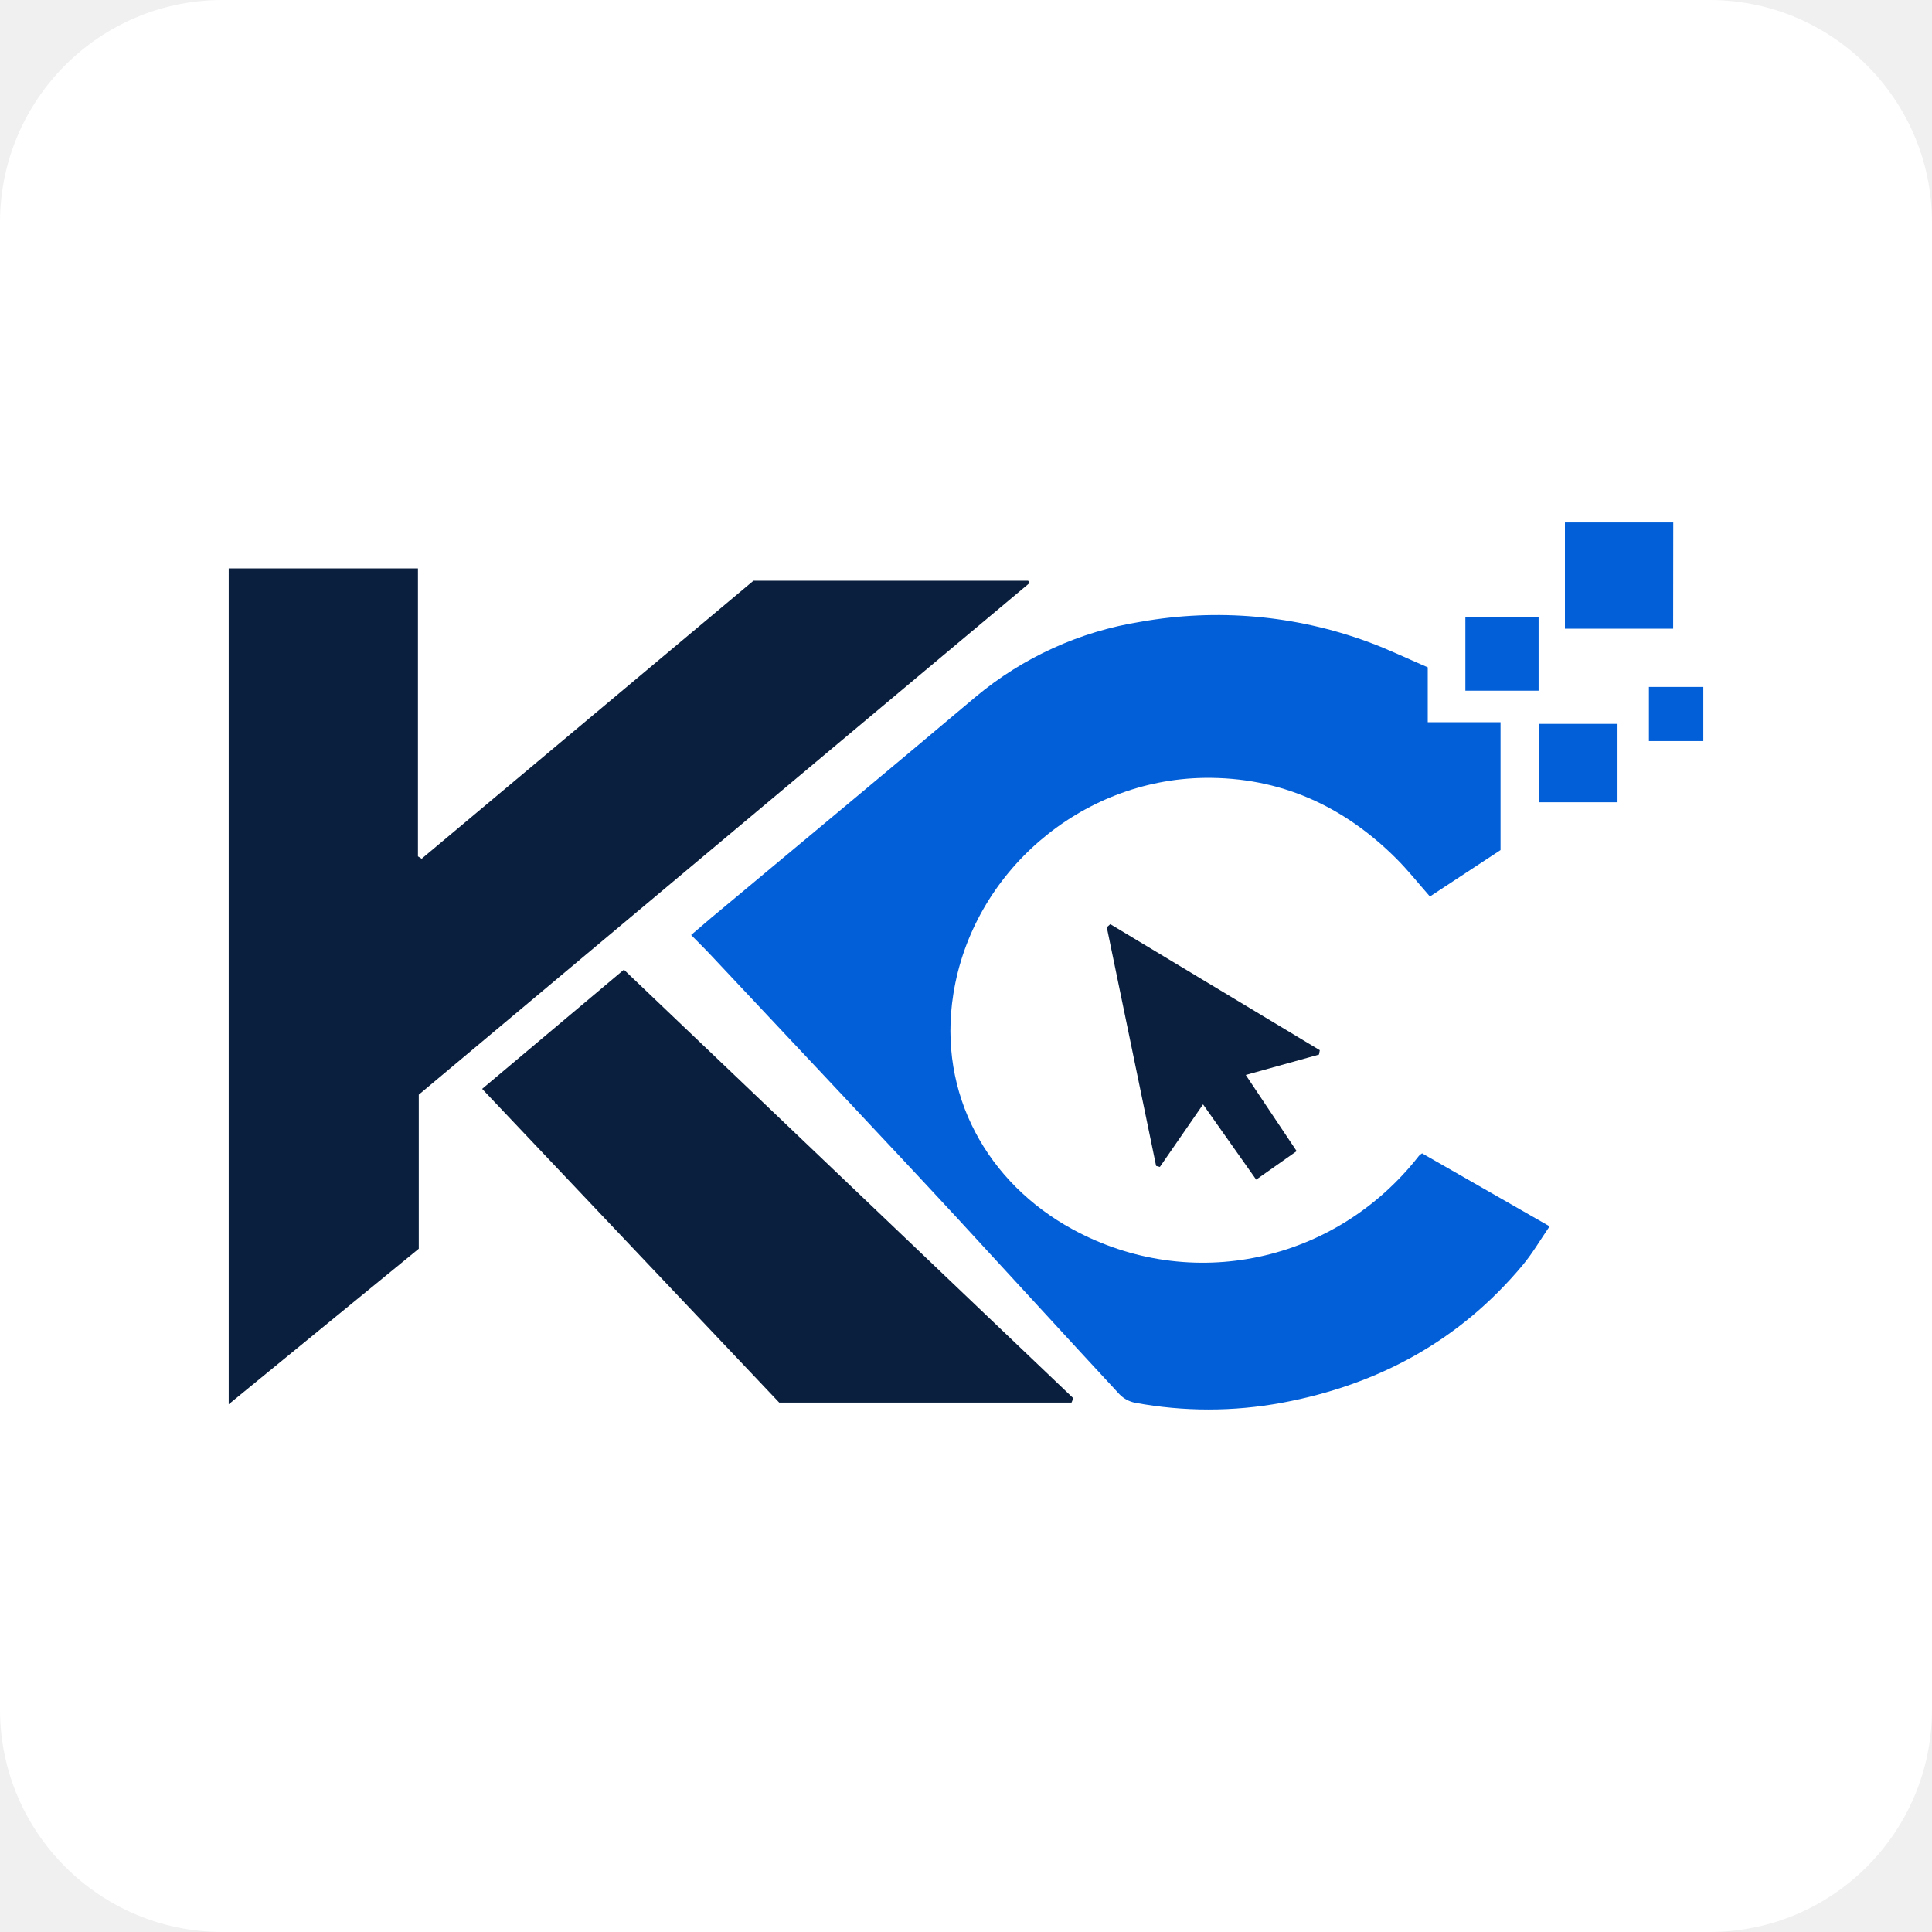
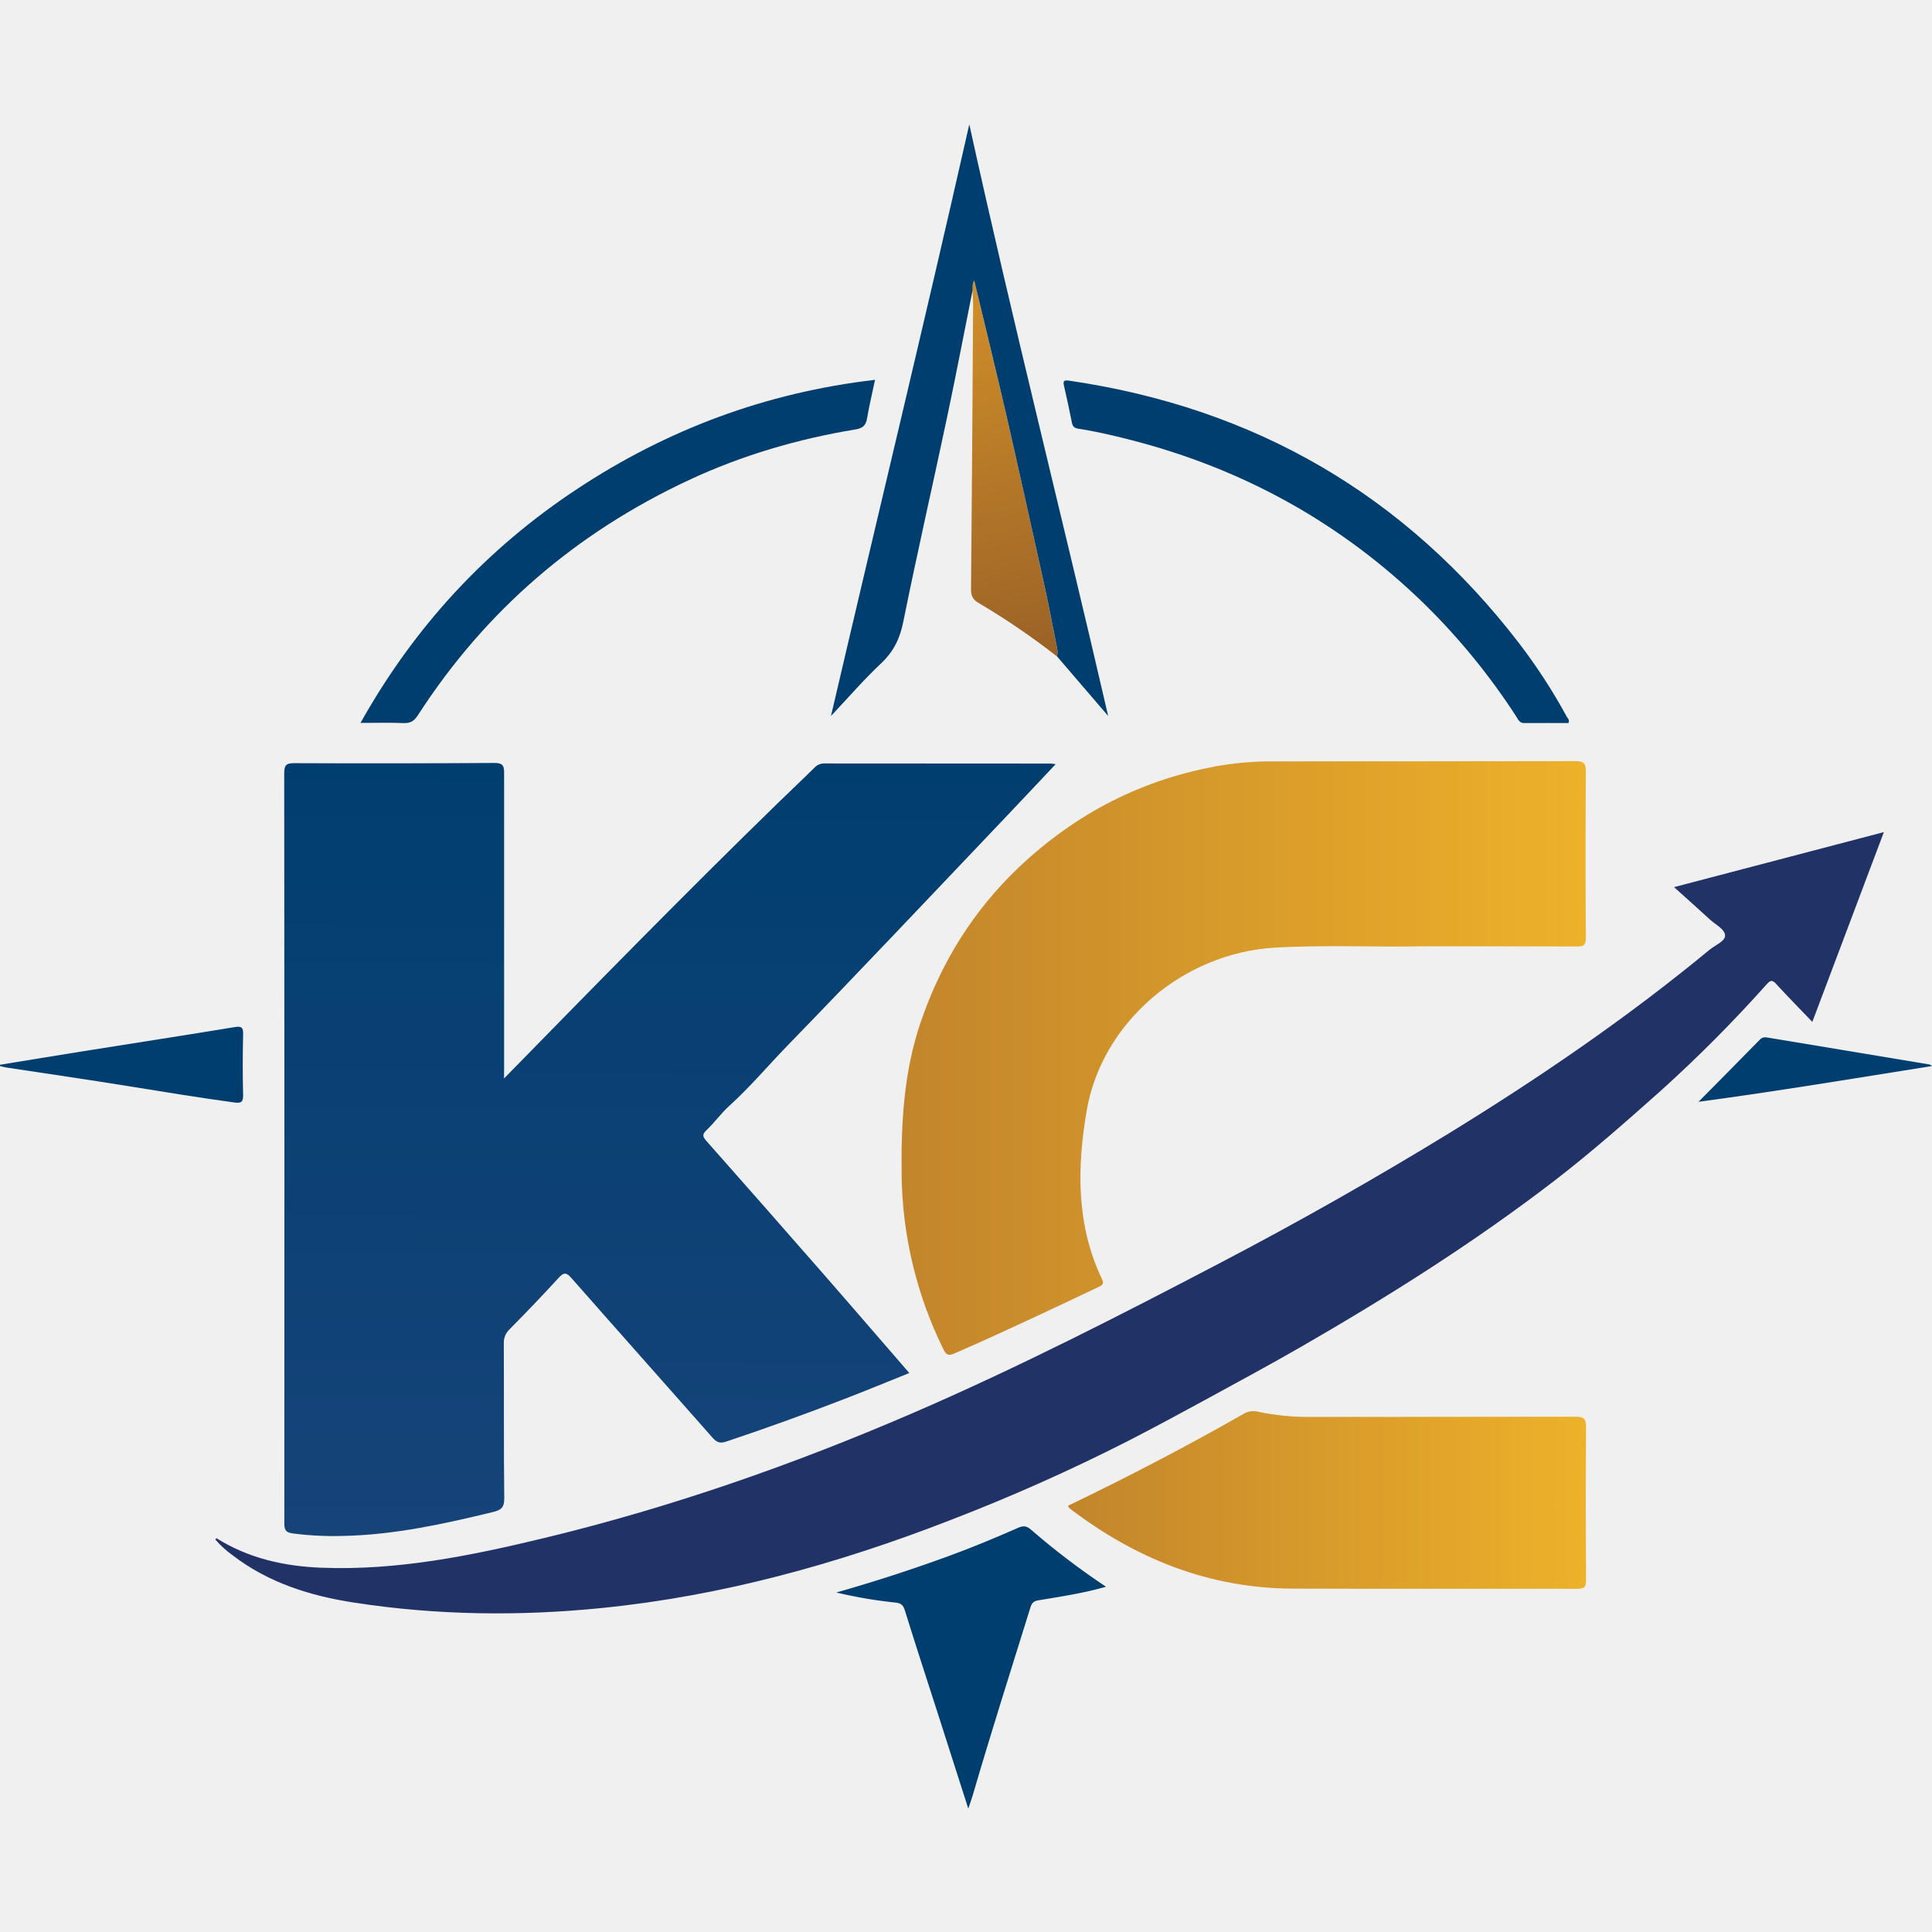
- <svg xmlns="http://www.w3.org/2000/svg" id="Layer_1" data-name="Layer 1" viewBox="0 0 400 400">
+ <svg xmlns="http://www.w3.org/2000/svg" xmlns:xlink="http://www.w3.org/1999/xlink" id="Layer_1" data-name="Layer 1" viewBox="0 0 1080 1080">
  <defs>
-     <style>.cls-1{fill:#fff;}.cls-2{fill:#091f3d;}.cls-3{fill:#025fd8;}</style>
+     <style>.cls-1{fill:url(#linear-gradient);}.cls-2{fill:#213266;}.cls-3{fill:url(#linear-gradient-2);}.cls-4{fill:#003e6f;}.cls-5{fill:url(#linear-gradient-3);}.cls-6{fill:url(#linear-gradient-4);}</style>
+     <linearGradient id="linear-gradient" x1="374.62" y1="406.81" x2="372.02" y2="893.39" gradientUnits="userSpaceOnUse">
+       <stop offset="0" stop-color="#003e6f" />
+       <stop offset="1" stop-color="#18447a" />
+     </linearGradient>
+     <linearGradient id="linear-gradient-2" x1="597" y1="838.51" x2="886.64" y2="838.51" gradientUnits="userSpaceOnUse">
+       <stop offset="0" stop-color="#c3852b" />
+       <stop offset="1" stop-color="#edb22a" />
+     </linearGradient>
+     <linearGradient id="linear-gradient-3" x1="504.01" y1="591.41" x2="886.52" y2="591.41" xlink:href="#linear-gradient-2" />
+     <linearGradient id="linear-gradient-4" x1="525.72" y1="150.25" x2="571.69" y2="368.83" gradientUnits="userSpaceOnUse">
+       <stop offset="0" stop-color="#d49229" />
+       <stop offset="1" stop-color="#9b6227" />
+     </linearGradient>
  </defs>
-   <rect class="cls-1" width="400" height="400" rx="46.08" />
-   <path class="cls-2" d="M212.86,120.23H156l-68.7,57.56-.77-.49V117.68H47.35V290.74l39.35-32.2v-31.9L213.18,120.69Z" />
-   <path class="cls-2" d="M129.17,200.76,99.82,225.44l61.51,64.95h60.52c.12-.3.24-.6.37-.9Z" />
-   <path class="cls-2" d="M229.88,191.34l43.37,26.09-.17.91-15.16,4.22,10.54,15.77-8.38,5.9-11-15.58-8.94,12.95-.78-.21q-5.12-24.7-10.21-49.41Z" />
-   <path class="cls-3" d="M293.79,239.29c-17.27,22.13-47.22,28.57-71.71,15.23-17.57-9.57-28-27.93-24.7-48.72,4-25.2,26.33-44.41,52-44.75,15.58-.2,28.72,5.76,39.67,16.67,2.41,2.4,4.53,5.08,7,7.89L310.67,176V149.52H295.6V138.16c-4.31-1.85-8.25-3.76-12.34-5.26a90.52,90.52,0,0,0-47.1-4.17A70.61,70.61,0,0,0,202,144.27q-12.54,10.56-25.12,21.06Q162.07,177.68,147.28,190c-1.32,1.11-2.63,2.24-4.19,3.58,1.57,1.6,3,3,4.31,4.41q13.44,14.28,26.85,28.58c7.91,8.44,15.83,16.86,23.68,25.35,11.3,12.24,22.53,24.55,33.86,36.77a6.18,6.18,0,0,0,3.23,1.74,83.56,83.56,0,0,0,30.41,0c19.91-3.72,36.75-12.84,49.81-28.48,2.05-2.46,3.68-5.27,5.59-8.05l-26.4-15.11A3.9,3.9,0,0,0,293.79,239.29Z" />
-   <path class="cls-3" d="M346.43,108.17H324v22h22.41Z" />
-   <path class="cls-3" d="M318.72,166.1h16.17V149.87H318.72Z" />
-   <path class="cls-3" d="M318.55,127.83H303.39V143h15.16Z" />
-   <path class="cls-3" d="M341.39,142.22v11.21h11.26V142.22Z" />
+   <path class="cls-1" d="M281.75,602.87c51.31-52.42,101.74-104,153.48-154.33,6.67-6.49,13.46-12.88,20.07-19.43a7.38,7.38,0,0,1,5.66-2.34q63.14.09,126.26.07c.63,0,1.26.14,2.9.33-9.77,10.36-18.88,20.09-28.07,29.75-40.51,42.54-80.79,85.3-121.71,127.43-10.92,11.25-21,23.27-32.69,33.85-4.59,4.18-8.27,9.36-12.79,13.65-2.58,2.45-1.9,3.73.07,6q31.19,35.25,62.18,70.68c17,19.4,33.78,38.92,51.2,59-12.42,5-24.22,9.85-36.13,14.45q-32.81,12.7-66.18,23.86c-3.56,1.19-5.37.46-7.7-2.18-26.24-29.79-52.67-59.41-78.88-89.24-2.83-3.22-4.25-3.25-7.11-.12-8.95,9.77-18.13,19.34-27.44,28.76a10.24,10.24,0,0,0-3.23,8c.12,28.83-.07,57.67.24,86.5.06,5.05-1.69,6.56-6.19,7.65-27.34,6.64-54.76,12.69-83.05,13.36a179.63,179.63,0,0,1-28.94-1.36c-3.38-.47-4.76-1.47-4.76-5.27q.13-209.8-.06-419.63c0-4.36.93-5.71,5.49-5.69q56.15.24,112.29-.12c4.39,0,5.14,1.74,5.14,5.17q0,16.65,0,33.31l0,133.25Z" />
+   <path class="cls-2" d="M121,859.87c17.95,11.26,37.9,15.7,58.71,16.5,42.45,1.65,83.63-6.73,124.58-16.62,71.16-17.19,140-41.28,207.1-70.33,58.35-25.28,115-54.27,171.3-83.76Q747.58,671.71,810,633.51c50.67-31.14,99.71-64.62,145.6-102.55,3.14-2.59,8.75-4.77,8.73-7.92,0-3.57-5.32-6.14-8.44-9-6.41-5.93-13-11.71-20.1-18.13l117.31-30.76c-13.41,35.61-26.45,70.23-40,106.1-7.2-7.52-13.86-14.27-20.25-21.25-2.17-2.37-3.2-2.06-5.23.19a777.26,777.26,0,0,1-59.08,59.4C909.18,626.85,889.71,644,869.1,659.9c-45.16,34.75-93.22,65-142.55,93.42-16.85,9.69-34,18.91-51,28.22-14.86,8.1-29.75,16.14-44.8,23.88a1049,1049,0,0,1-99.8,44.45c-62.78,24.39-127.2,42.23-194.37,49-46.29,4.67-92.56,4.11-138.61-3-24.47-3.76-47.72-11-67.74-26.31a54.61,54.61,0,0,1-9.88-9A8.51,8.51,0,0,0,121,859.87Z" />
+   <path class="cls-3" d="M597,841.73c33.5-16.11,66.18-33.13,98.21-51.39a10.56,10.56,0,0,1,8.12-1.14,136.19,136.19,0,0,0,29.34,2.87c49.42-.06,98.84,0,148.25-.12,4.46,0,5.71,1.16,5.68,5.62q-.27,43,0,85.95c0,4-1.39,4.64-4.95,4.63-53-.09-106,.1-159-.1-46.9-.18-88-16.78-124.9-45C597.54,842.86,597.43,842.47,597,841.73Z" />
+   <path class="cls-4" d="M489.15,212.33c-1.6,7.6-3.28,14.54-4.46,21.55-.66,3.9-2.38,5.5-6.35,6.15-32.25,5.31-63.41,14.42-93.07,28.25-63,29.38-113.87,72.94-151.62,131.48-2.12,3.28-4.2,4.6-8.07,4.44-7.65-.31-15.32-.09-24.05-.09,30.13-53.79,70.24-97.14,120.91-130.65C372.91,240.09,428.14,219.41,489.15,212.33Z" />
+   <path class="cls-4" d="M876.8,404.19c-8.13,0-16.48-.07-24.83,0-2.59,0-3.23-1.9-4.26-3.48A369.88,369.88,0,0,0,796.63,338c-46.66-45.57-101.72-76-164.83-92.14-9.54-2.43-19.11-4.69-28.84-6.18-2.36-.37-3.33-1.22-3.78-3.52-1.33-6.85-2.85-13.66-4.39-20.47-.58-2.57-.25-3.35,2.78-2.91,103.74,15.14,187.88,63.8,251.81,147.06a317.47,317.47,0,0,1,26.57,41C876.43,401.64,877.49,402.35,876.8,404.19Z" />
+   <path class="cls-4" d="M618.27,887c-12.95,3.68-25.33,5.53-37.66,7.56-2.73.45-3.78,1.38-4.6,4-10.87,35-22,69.87-32.24,105-.64,2.2-1.45,4.35-2.5,7.46-5.77-18-11.24-35.16-16.74-52.28-6.27-19.55-12.68-39.07-18.76-58.68-1-3.25-2.64-4-5.63-4.26a253.3,253.3,0,0,1-32.64-5.59q31.68-9,62.42-20.22c13.28-4.83,26.3-10.28,39.24-15.94,2.7-1.18,4.54-1.23,7.05.94A415.17,415.17,0,0,0,618.27,887Z" />
+   <path class="cls-4" d="M0,595.21c15.47-2.52,30.94-5.09,46.42-7.55,28.28-4.51,56.59-8.87,84.85-13.52,4-.66,4.72.39,4.63,4.13-.25,11.27-.3,22.56,0,33.83.09,3.95-1.15,4.7-4.78,4.21-20-2.72-39.92-6-59.85-9.22-22.54-3.65-45.15-6.9-67.73-10.35-1.19-.18-2.36-.53-3.53-.81Z" />
+   <path class="cls-4" d="M1080,595.92c-43.62,6.93-86.68,14.11-130.53,20,11.79-11.92,23.09-23.31,34.32-34.77,1.33-1.36,2.61-1.43,4.31-1.15q45.28,7.57,90.56,15.06C1078.94,595.09,1079.18,595.37,1080,595.92Z" />
+   <path class="cls-5" d="M794.31,529c-25.61.52-53.74-.91-81.82.75-50.69,3-96.45,41.27-105,91-5.43,31.59-6,63.93,8.52,94.26,1.24,2.58.31,3.37-1.76,4.35-26.84,12.73-53.68,25.45-80.91,37.31-3.27,1.43-4.57.54-6-2.47A226.19,226.19,0,0,1,504,655.36c-.26-28.42,1.32-56.44,10.57-83.66,11.33-33.33,29.28-62.42,54.79-86.69C601.48,454.5,639.25,435.15,683,427.8a184.29,184.29,0,0,1,30.5-2.2c55.68-.05,111.37,0,167.05-.13,4.77,0,6,1.25,5.95,5.93q-.3,46.47,0,92.93c0,3.85-1.15,4.78-4.83,4.76C853.39,529,825.1,529,794.31,529Z" />
+   <path class="cls-6" d="M543.63,162.56c.25-1.86-.29-3.85.92-5.83,6.19,25.9,12.5,51.54,18.41,77.26,7.23,31.49,14.19,63,21.12,94.59,2.46,11.15,4.48,22.4,6.77,33.58a10.53,10.53,0,0,1,0,4.77,412.23,412.23,0,0,0-43.82-29.88c-3.2-1.89-4.26-4-4.22-7.69q.72-78.85,1.15-157.71C544,168.62,543.76,165.59,543.63,162.56Z" />
+   <path class="cls-4" d="M543.63,162.56c-4.73,23.64-9.26,47.33-14.25,70.91-8.07,38.11-16.77,76.1-24.48,114.29-1.89,9.39-5.51,16.63-12.47,23.17-9.6,9-18.25,19.07-27.9,29.31C490.39,289.3,517,179.4,541.85,69.5,566,179.59,593.81,289,619.47,400.23l-28.58-33.3a10.53,10.53,0,0,0,0-4.77c-2.29-11.18-4.31-22.43-6.77-33.58C577.15,297,570.19,265.48,563,234c-5.91-25.72-12.22-51.36-18.41-77.26C543.34,158.71,543.88,160.7,543.63,162.56Z" />
</svg>
